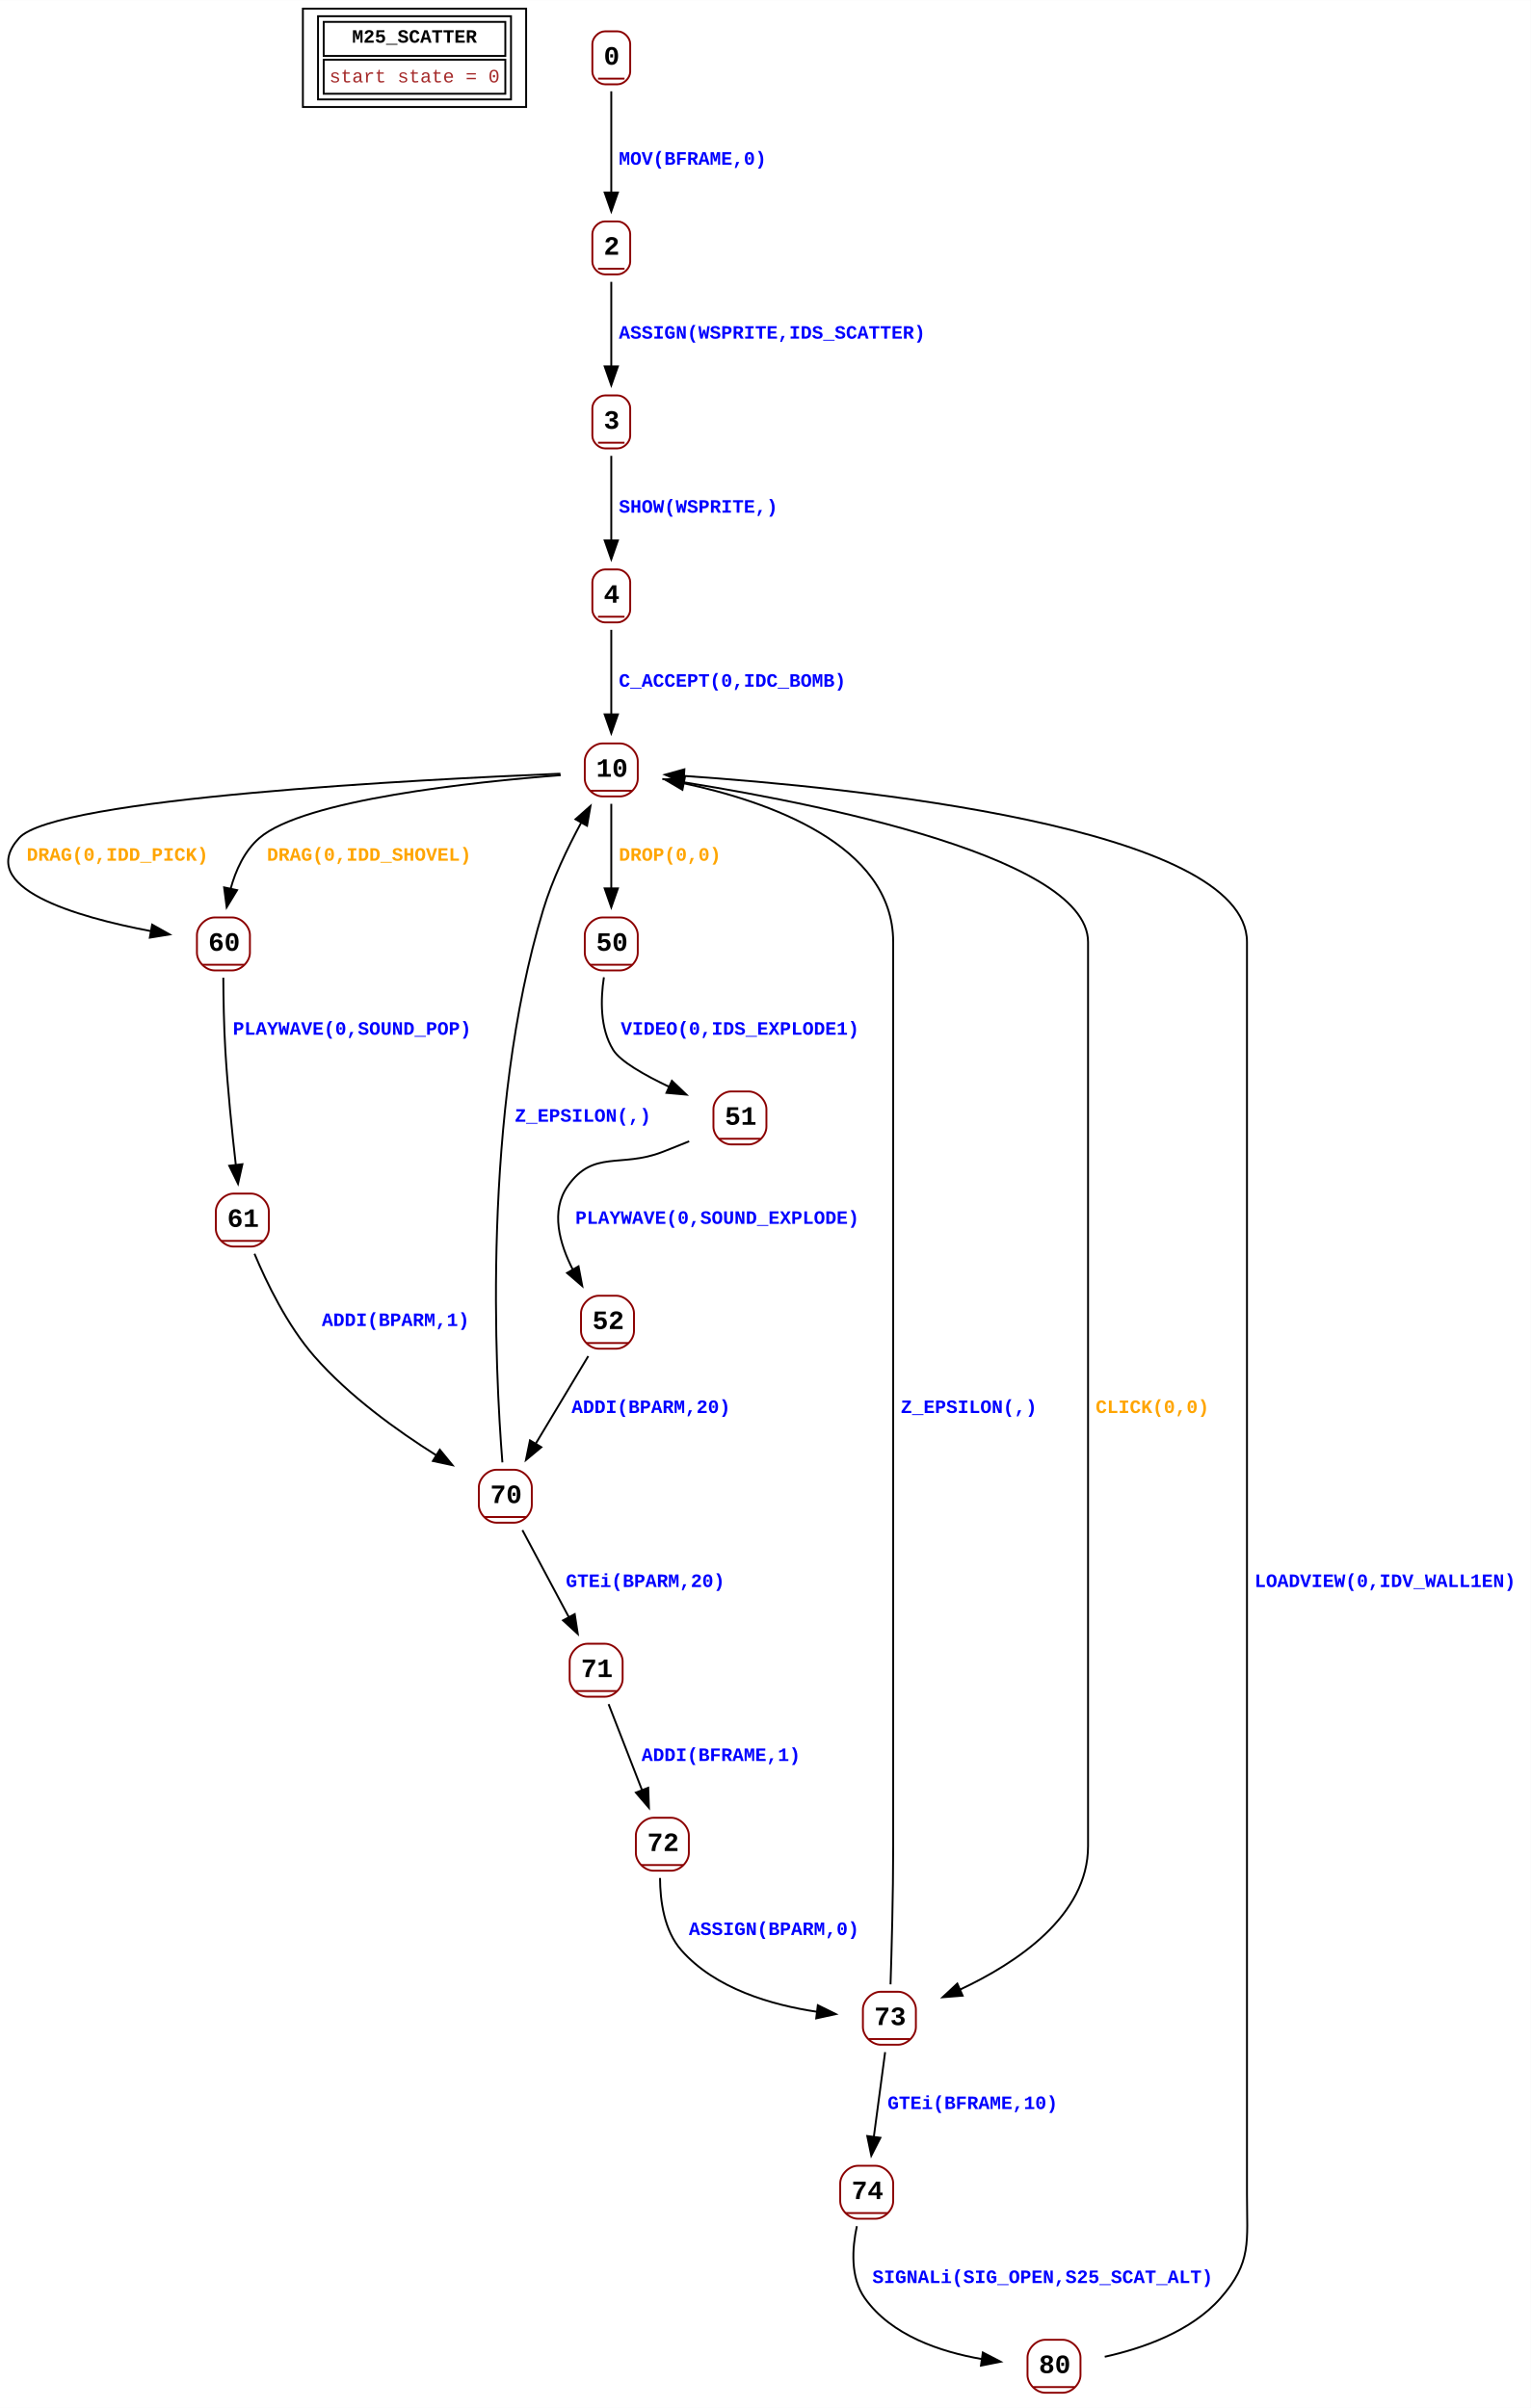
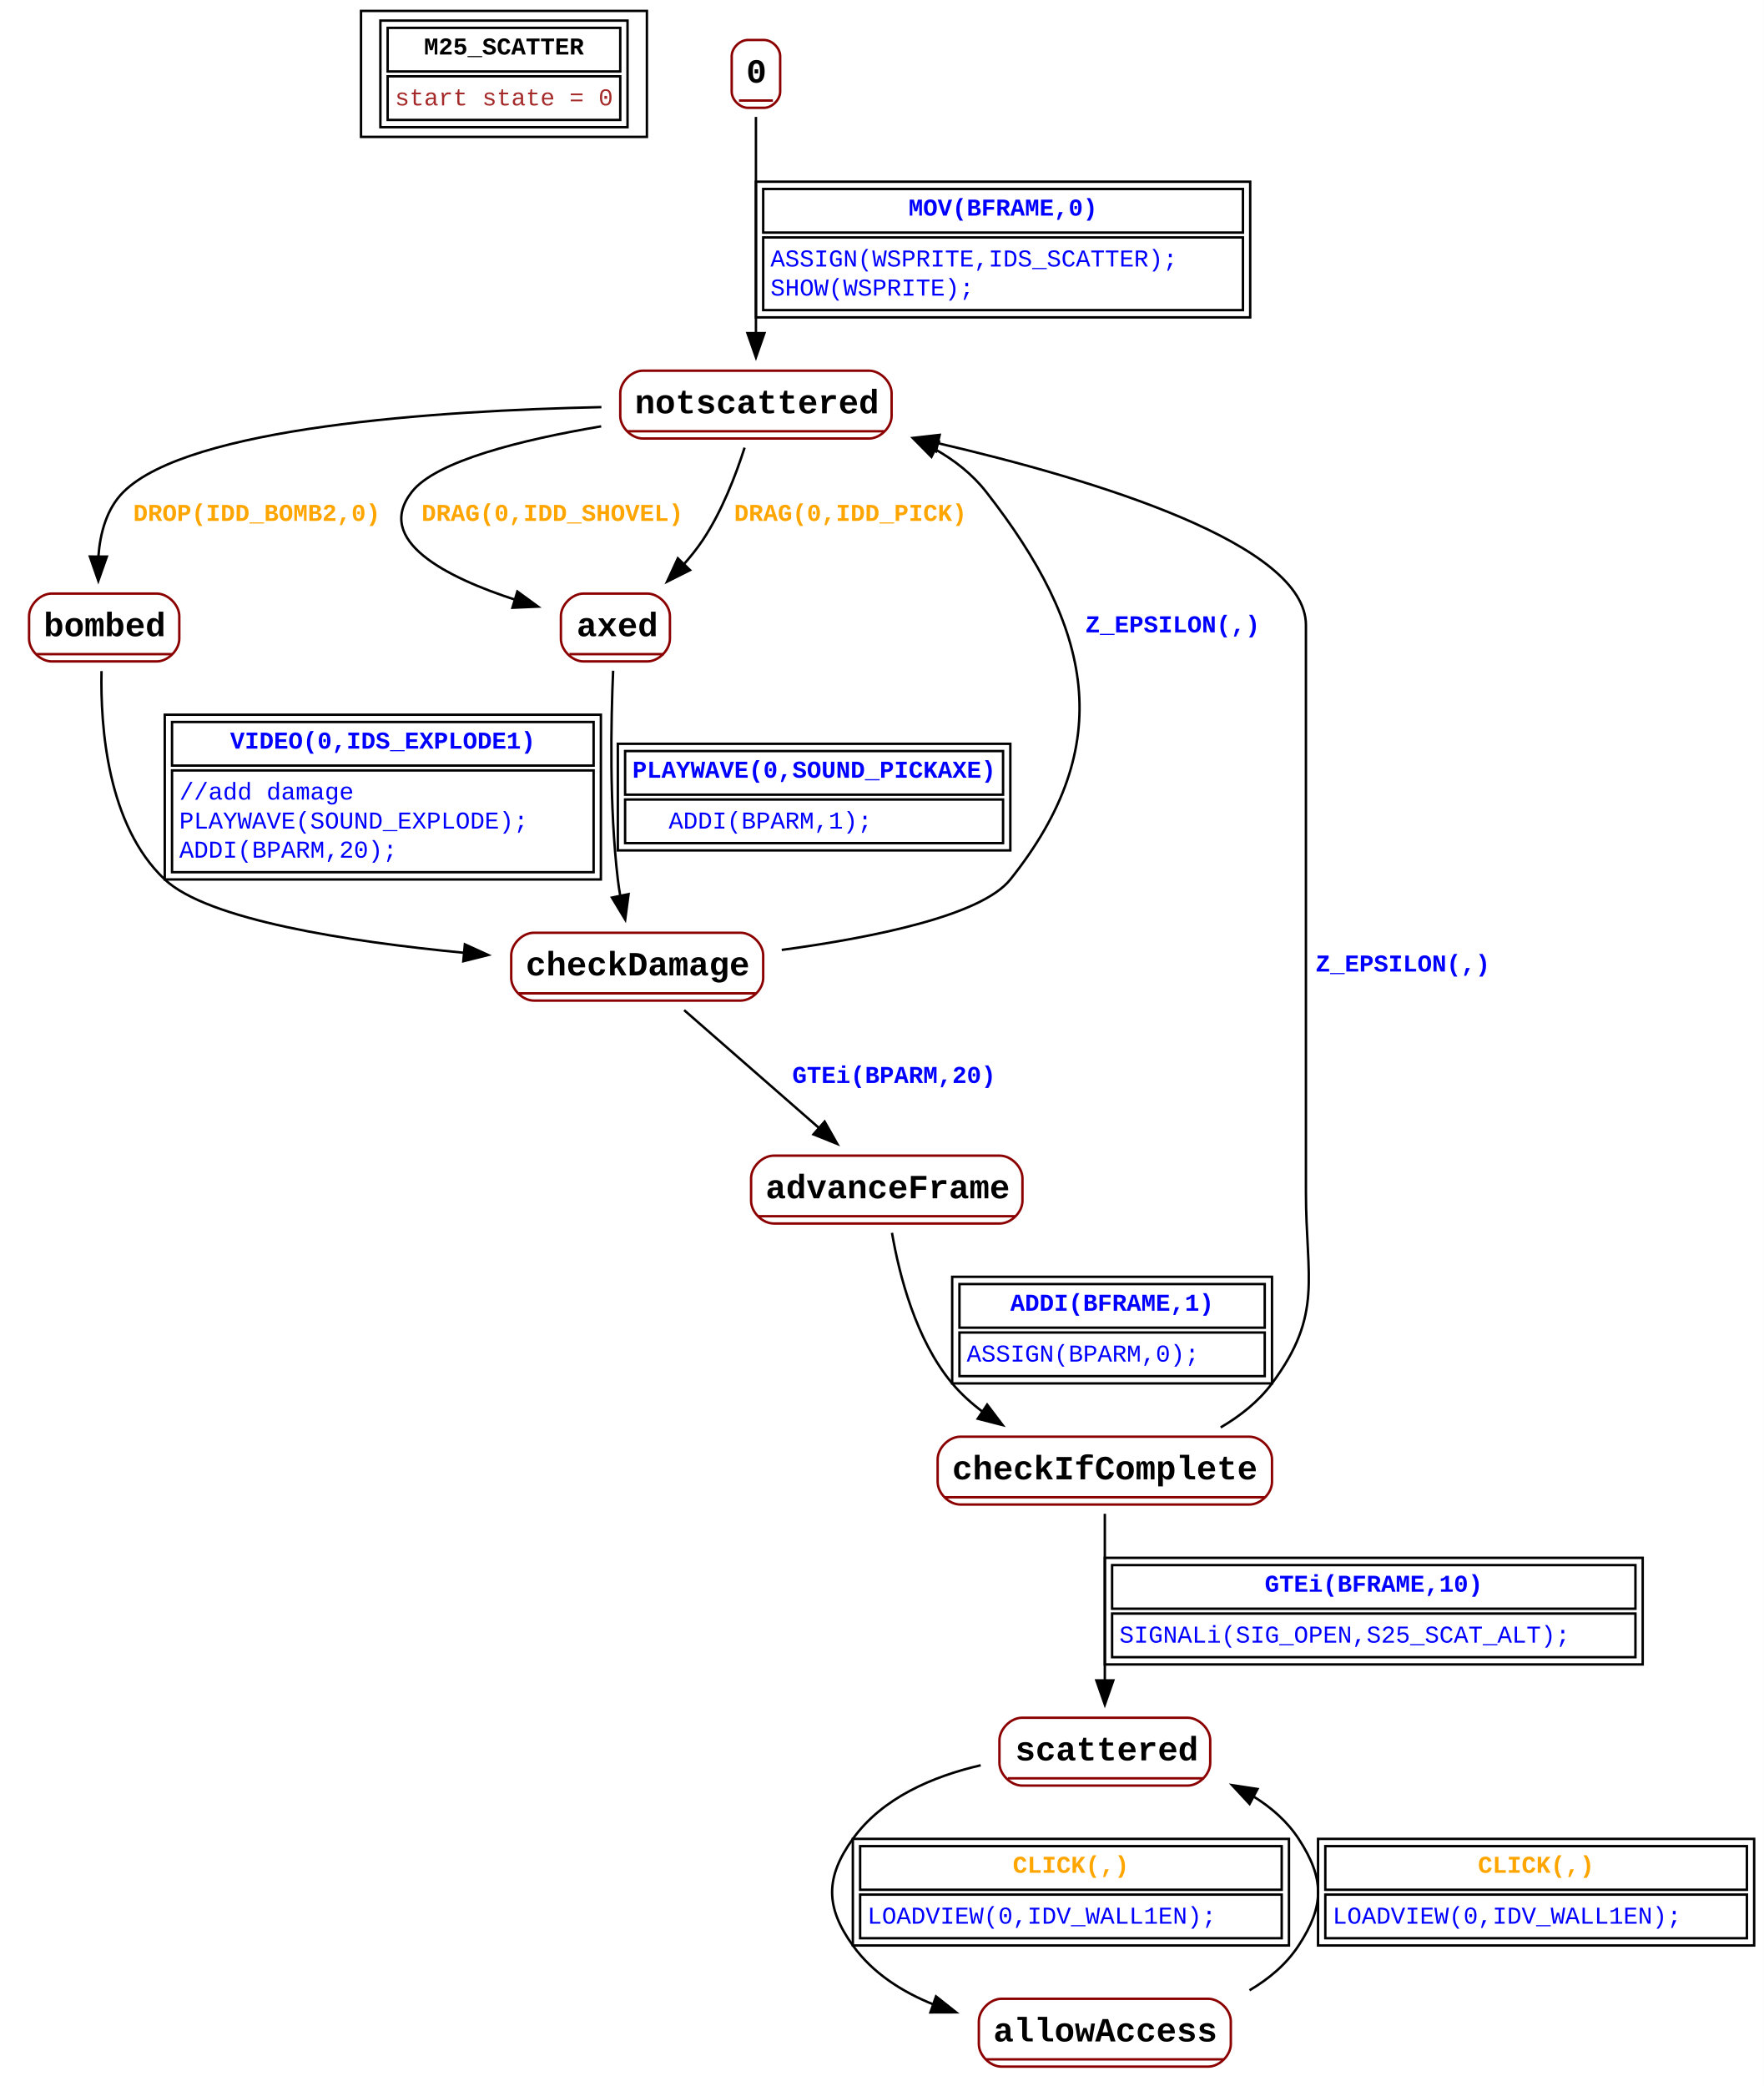
- <svg xmlns="http://www.w3.org/2000/svg" width="809pt" height="1273pt" viewBox="0.00 0.00 809.09 1273.00">
-   <g id="graph0" class="graph" transform="scale(1 1) rotate(0) translate(4 1269)">
-     <polygon fill="white" stroke="none" points="-4,4 -4,-1269 805.09,-1269 805.09,4 -4,4" />
+ <svg xmlns="http://www.w3.org/2000/svg" width="728pt" height="861pt" viewBox="0.00 0.00 728.00 861.00">
+   <g id="graph0" class="graph" transform="scale(1 1) rotate(0) translate(4 857)">
+     <polygon fill="white" stroke="none" points="-4,4 -4,-857 724,-857 724,4 -4,4" />
    <g id="node1" class="node">
-       <polygon fill="none" stroke="black" points="156.09,-1212.5 156.09,-1264.5 274.09,-1264.5 274.09,-1212.5 156.09,-1212.5" />
-       <polygon fill="none" stroke="black" points="167.09,-1239.5 167.09,-1257.5 263.09,-1257.5 263.09,-1239.5 167.09,-1239.5" />
-       <text text-anchor="start" x="182.08" y="-1246.5" font-family="Courier New" font-weight="bold" font-size="10.00">M25_SCATTER</text>
-       <polygon fill="none" stroke="black" points="167.09,-1219.5 167.09,-1237.5 263.09,-1237.5 263.09,-1219.5 167.09,-1219.5" />
-       <text text-anchor="start" x="170.09" y="-1225.5" font-family="Courier New" font-size="10.00" fill="brown">start state = 0</text>
-       <polygon fill="none" stroke="black" points="164.09,-1216.5 164.09,-1260.5 266.09,-1260.5 266.09,-1216.5 164.09,-1216.5" />
+       <polygon fill="none" stroke="black" points="145,-800.5 145,-852.5 263,-852.5 263,-800.5 145,-800.5" />
+       <polygon fill="none" stroke="black" points="156,-827.5 156,-845.5 252,-845.5 252,-827.5 156,-827.5" />
+       <text text-anchor="start" x="170.99" y="-834.5" font-family="Courier New" font-weight="bold" font-size="10.00">M25_SCATTER</text>
+       <polygon fill="none" stroke="black" points="156,-807.5 156,-825.5 252,-825.5 252,-807.5 156,-807.5" />
+       <text text-anchor="start" x="159" y="-813.5" font-family="Courier New" font-size="10.00" fill="brown">start state = 0</text>
+       <polygon fill="none" stroke="black" points="153,-804.5 153,-848.5 255,-848.5 255,-804.5 153,-804.5" />
    </g>
    <g id="node2" class="node">
-       <polyline fill="none" stroke="darkred" points="312.09,-1227.5 326.09,-1227.5" />
-       <text text-anchor="start" x="315.09" y="-1234.9" font-family="Courier New" font-weight="bold" font-size="14.00">0</text>
-       <path fill="none" stroke="darkred" d="M315.75,-1224.5C315.75,-1224.5 322.42,-1224.5 322.42,-1224.5 325.75,-1224.5 329.09,-1227.83 329.09,-1231.17 329.09,-1231.17 329.09,-1245.83 329.09,-1245.83 329.09,-1249.17 325.75,-1252.5 322.42,-1252.5 322.42,-1252.5 315.75,-1252.5 315.75,-1252.5 312.42,-1252.5 309.09,-1249.17 309.09,-1245.83 309.09,-1245.83 309.09,-1231.17 309.09,-1231.17 309.09,-1227.83 312.42,-1224.5 315.75,-1224.5" />
+       <polyline fill="none" stroke="darkred" points="301,-815.5 315,-815.5" />
+       <text text-anchor="start" x="304" y="-822.9" font-family="Courier New" font-weight="bold" font-size="14.00">0</text>
+       <path fill="none" stroke="darkred" d="M304.67,-812.5C304.67,-812.5 311.33,-812.5 311.33,-812.5 314.67,-812.5 318,-815.83 318,-819.17 318,-819.17 318,-833.83 318,-833.83 318,-837.17 314.67,-840.5 311.33,-840.5 311.33,-840.5 304.67,-840.5 304.67,-840.5 301.33,-840.5 298,-837.17 298,-833.83 298,-833.83 298,-819.17 298,-819.17 298,-815.83 301.33,-812.5 304.67,-812.5" />
    </g>
    <g id="node3" class="node">
-       <polyline fill="none" stroke="darkred" points="312.09,-1127 326.09,-1127" />
-       <text text-anchor="start" x="315.09" y="-1134.4" font-family="Courier New" font-weight="bold" font-size="14.00">2</text>
-       <path fill="none" stroke="darkred" d="M315.75,-1124C315.75,-1124 322.42,-1124 322.42,-1124 325.75,-1124 329.09,-1127.33 329.09,-1130.67 329.09,-1130.67 329.09,-1145.33 329.09,-1145.33 329.09,-1148.67 325.75,-1152 322.42,-1152 322.42,-1152 315.75,-1152 315.75,-1152 312.42,-1152 309.09,-1148.67 309.09,-1145.33 309.09,-1145.33 309.09,-1130.67 309.09,-1130.67 309.09,-1127.33 312.42,-1124 315.75,-1124" />
+       <polyline fill="none" stroke="darkred" points="255,-679 361,-679" />
+       <text text-anchor="start" x="258" y="-686.4" font-family="Courier New" font-weight="bold" font-size="14.00">notscattered</text>
+       <path fill="none" stroke="darkred" d="M261.33,-676C261.33,-676 354.67,-676 354.67,-676 359.33,-676 364,-680.67 364,-685.33 364,-685.33 364,-694.67 364,-694.67 364,-699.33 359.33,-704 354.67,-704 354.67,-704 261.33,-704 261.33,-704 256.67,-704 252,-699.33 252,-694.67 252,-694.67 252,-685.33 252,-685.33 252,-680.67 256.67,-676 261.33,-676" />
    </g>
    <g id="edge1" class="edge">
-       <path fill="none" stroke="black" d="M319.09,-1220.79C319.09,-1206.14 319.09,-1184.55 319.09,-1167.23" />
-       <polygon fill="black" stroke="black" points="322.59,-1167.3 319.09,-1157.3 315.59,-1167.3 322.59,-1167.3" />
-       <text text-anchor="start" x="323.09" y="-1182" font-family="Courier New" font-weight="bold" font-size="10.00" fill="blue">MOV(BFRAME,0)</text>
+       <path fill="none" stroke="black" d="M308,-808.74C308,-786.39 308,-746.5 308,-719.41" />
+       <polygon fill="black" stroke="black" points="311.5,-719.49 308,-709.49 304.5,-719.49 311.5,-719.49" />
+       <polygon fill="none" stroke="black" points="311,-761 311,-779 509,-779 509,-761 311,-761" />
+       <text text-anchor="start" x="370.99" y="-768" font-family="Courier New" font-weight="bold" font-size="10.00" fill="blue">MOV(BFRAME,0)</text>
+       <polygon fill="none" stroke="black" points="311,-729 311,-759 509,-759 509,-729 311,-729" />
+       <text text-anchor="start" x="314" y="-747" font-family="Courier New" font-size="10.00" fill="blue">    ASSIGN(WSPRITE,IDS_SCATTER);</text>
+       <text text-anchor="start" x="314" y="-735" font-family="Courier New" font-size="10.00" fill="blue">    SHOW(WSPRITE);</text>
+       <polygon fill="none" stroke="black" points="308,-726 308,-782 512,-782 512,-726 308,-726" />
    </g>
    <g id="node8" class="node">
-       <polyline fill="none" stroke="darkred" points="312.09,-1035 326.09,-1035" />
-       <text text-anchor="start" x="315.09" y="-1042.4" font-family="Courier New" font-weight="bold" font-size="14.00">3</text>
-       <path fill="none" stroke="darkred" d="M315.75,-1032C315.75,-1032 322.42,-1032 322.42,-1032 325.75,-1032 329.09,-1035.33 329.09,-1038.67 329.09,-1038.67 329.09,-1053.33 329.09,-1053.33 329.09,-1056.67 325.75,-1060 322.42,-1060 322.42,-1060 315.75,-1060 315.75,-1060 312.42,-1060 309.09,-1056.67 309.09,-1053.33 309.09,-1053.33 309.09,-1038.67 309.09,-1038.67 309.09,-1035.33 312.42,-1032 315.75,-1032" />
+       <polyline fill="none" stroke="darkred" points="231,-587 270,-587" />
+       <text text-anchor="start" x="234" y="-594.4" font-family="Courier New" font-weight="bold" font-size="14.00">axed</text>
+       <path fill="none" stroke="darkred" d="M236.83,-584C236.83,-584 263.17,-584 263.17,-584 267.83,-584 272.5,-588.67 272.5,-593.33 272.5,-593.33 272.5,-602.67 272.5,-602.67 272.5,-607.33 267.83,-612 263.17,-612 263.17,-612 236.83,-612 236.83,-612 232.17,-612 227.5,-607.33 227.5,-602.67 227.5,-602.67 227.5,-593.33 227.5,-593.33 227.5,-588.67 232.17,-584 236.83,-584" />
+     </g>
+     <g id="edge10" class="edge">
+       <path fill="none" stroke="black" d="M303.32,-672.23C299.67,-660.85 293.9,-645.79 286,-634 283.68,-630.54 280.97,-627.15 278.1,-623.92" />
+       <polygon fill="black" stroke="black" points="280.8,-621.68 271.33,-616.93 275.77,-626.55 280.8,-621.68" />
+       <text text-anchor="start" x="299" y="-642" font-family="Courier New" font-weight="bold" font-size="10.00" fill="orange">DRAG(0,IDD_PICK)</text>
+     </g>
+     <g id="edge11" class="edge">
+       <path fill="none" stroke="black" d="M244.13,-681.03C211.24,-675.47 175.98,-666.74 166,-654 150.18,-633.8 180.32,-618.65 208.8,-609.41" />
+       <polygon fill="black" stroke="black" points="209.53,-612.85 218.09,-606.61 207.5,-606.15 209.53,-612.85" />
+       <text text-anchor="start" x="170" y="-642" font-family="Courier New" font-weight="bold" font-size="10.00" fill="orange">DRAG(0,IDD_SHOVEL)</text>
+     </g>
+     <g id="node10" class="node">
+       <polyline fill="none" stroke="darkred" points="11,-587 67,-587" />
+       <text text-anchor="start" x="14" y="-594.4" font-family="Courier New" font-weight="bold" font-size="14.00">bombed</text>
+       <path fill="none" stroke="darkred" d="M17.33,-584C17.33,-584 60.67,-584 60.67,-584 65.33,-584 70,-588.67 70,-593.33 70,-593.33 70,-602.67 70,-602.67 70,-607.33 65.33,-612 60.67,-612 60.67,-612 17.33,-612 17.33,-612 12.67,-612 8,-607.33 8,-602.67 8,-602.67 8,-593.33 8,-593.33 8,-588.67 12.67,-584 17.33,-584" />
+     </g>
+     <g id="edge12" class="edge">
+       <path fill="none" stroke="black" d="M244.22,-688.96C176.02,-687.5 74.02,-680.72 47,-654 39.98,-647.05 37.29,-636.87 36.6,-627.14" />
+       <polygon fill="black" stroke="black" points="40.1,-627.27 36.58,-617.27 33.1,-627.28 40.1,-627.27" />
+       <text text-anchor="start" x="51" y="-642" font-family="Courier New" font-weight="bold" font-size="10.00" fill="orange">DROP(IDD_BOMB2,0)</text>
+     </g>
+     <g id="node4" class="node">
+       <polyline fill="none" stroke="darkred" points="309,-355 415,-355" />
+       <text text-anchor="start" x="312" y="-362.4" font-family="Courier New" font-weight="bold" font-size="14.00">advanceFrame</text>
+       <path fill="none" stroke="darkred" d="M315.33,-352C315.33,-352 408.67,-352 408.67,-352 413.33,-352 418,-356.67 418,-361.33 418,-361.33 418,-370.67 418,-370.67 418,-375.33 413.33,-380 408.67,-380 408.67,-380 315.33,-380 315.33,-380 310.67,-380 306,-375.33 306,-370.67 306,-370.67 306,-361.33 306,-361.33 306,-356.67 310.67,-352 315.33,-352" />
+     </g>
+     <g id="node5" class="node">
+       <polyline fill="none" stroke="darkred" points="386,-239 518,-239" />
+       <text text-anchor="start" x="389" y="-246.4" font-family="Courier New" font-weight="bold" font-size="14.00">checkIfComplete</text>
+       <path fill="none" stroke="darkred" d="M392.33,-236C392.33,-236 511.67,-236 511.67,-236 516.33,-236 521,-240.67 521,-245.33 521,-245.33 521,-254.67 521,-254.67 521,-259.33 516.33,-264 511.67,-264 511.67,-264 392.33,-264 392.33,-264 387.67,-264 383,-259.33 383,-254.67 383,-254.67 383,-245.33 383,-245.33 383,-240.67 387.67,-236 392.33,-236" />
+     </g>
+     <g id="edge2" class="edge">
+       <path fill="none" stroke="black" d="M364.15,-348.15C367.13,-330.86 373.94,-304.01 389,-286 392.67,-281.61 397.04,-277.68 401.73,-274.17" />
+       <polygon fill="black" stroke="black" points="403.43,-277.24 409.82,-268.79 399.56,-271.42 403.43,-277.24" />
+       <polygon fill="none" stroke="black" points="392,-309 392,-327 518,-327 518,-309 392,-309" />
+       <text text-anchor="start" x="412.99" y="-316" font-family="Courier New" font-weight="bold" font-size="10.00" fill="blue">ADDI(BFRAME,1)</text>
+       <polygon fill="none" stroke="black" points="392,-289 392,-307 518,-307 518,-289 392,-289" />
+       <text text-anchor="start" x="395" y="-295" font-family="Courier New" font-size="10.00" fill="blue">    ASSIGN(BPARM,0);</text>
+       <polygon fill="none" stroke="black" points="389,-286 389,-330 521,-330 521,-286 389,-286" />
+     </g>
+     <g id="edge9" class="edge">
+       <path fill="none" stroke="black" d="M499.82,-267.83C507.92,-272.58 515.48,-278.56 521,-286 542.25,-314.64 535,-329.34 535,-365 535,-599 535,-599 535,-599 535,-632.43 448.84,-658.83 382.68,-674.17" />
+       <polygon fill="black" stroke="black" points="382.29,-670.67 373.31,-676.3 383.84,-677.5 382.29,-670.67" />
+       <text text-anchor="start" x="539" y="-456" font-family="Courier New" font-weight="bold" font-size="10.00" fill="blue">Z_EPSILON(,)</text>
+     </g>
+     <g id="node7" class="node">
+       <polyline fill="none" stroke="darkred" points="412,-123 493,-123" />
+       <text text-anchor="start" x="415" y="-130.4" font-family="Courier New" font-weight="bold" font-size="14.00">scattered</text>
+       <path fill="none" stroke="darkred" d="M417.83,-120C417.83,-120 486.17,-120 486.17,-120 490.83,-120 495.5,-124.67 495.5,-129.33 495.5,-129.33 495.5,-138.67 495.5,-138.67 495.5,-143.33 490.83,-148 486.17,-148 486.17,-148 417.83,-148 417.83,-148 413.17,-148 408.5,-143.33 408.5,-138.67 408.5,-138.67 408.5,-129.33 408.5,-129.33 408.5,-124.67 413.17,-120 417.83,-120" />
+     </g>
+     <g id="edge8" class="edge">
+       <path fill="none" stroke="black" d="M452,-232.18C452,-214.08 452,-184.98 452,-163.33" />
+       <polygon fill="black" stroke="black" points="455.5,-163.4 452,-153.4 448.5,-163.4 455.5,-163.4" />
+       <polygon fill="none" stroke="black" points="455,-193 455,-211 671,-211 671,-193 455,-193" />
+       <text text-anchor="start" x="517.99" y="-200" font-family="Courier New" font-weight="bold" font-size="10.00" fill="blue">GTEi(BFRAME,10)</text>
+       <polygon fill="none" stroke="black" points="455,-173 455,-191 671,-191 671,-173 455,-173" />
+       <text text-anchor="start" x="458" y="-179" font-family="Courier New" font-size="10.00" fill="blue">    SIGNALi(SIG_OPEN,S25_SCAT_ALT);</text>
+       <polygon fill="none" stroke="black" points="452,-170 452,-214 674,-214 674,-170 452,-170" />
+     </g>
+     <g id="node6" class="node">
+       <polyline fill="none" stroke="darkred" points="403,-7 501,-7" />
+       <text text-anchor="start" x="406" y="-14.4" font-family="Courier New" font-weight="bold" font-size="14.00">allowAccess</text>
+       <path fill="none" stroke="darkred" d="M409.33,-4C409.33,-4 494.67,-4 494.67,-4 499.33,-4 504,-8.67 504,-13.33 504,-13.33 504,-22.67 504,-22.67 504,-27.33 499.33,-32 494.67,-32 494.67,-32 409.33,-32 409.33,-32 404.67,-32 400,-27.33 400,-22.67 400,-22.67 400,-13.33 400,-13.33 400,-8.67 404.67,-4 409.33,-4" />
+     </g>
+     <g id="edge3" class="edge">
+       <path fill="none" stroke="black" d="M511.73,-35.51C519.75,-40.22 526.94,-46.26 532,-54 542.7,-70.37 542.7,-81.63 532,-98 527.27,-105.23 520.68,-110.98 513.29,-115.55" />
+       <polygon fill="black" stroke="black" points="511.74,-112.41 504.54,-120.18 515.02,-118.59 511.74,-112.41" />
+       <polygon fill="none" stroke="black" points="543,-77 543,-95 717,-95 717,-77 543,-77" />
+       <text text-anchor="start" x="606" y="-84" font-family="Courier New" font-weight="bold" font-size="10.00" fill="orange">CLICK(,)</text>
+       <polygon fill="none" stroke="black" points="543,-57 543,-75 717,-75 717,-57 543,-57" />
+       <text text-anchor="start" x="546" y="-63" font-family="Courier New" font-size="10.00" fill="blue">    LOADVIEW(0,IDV_WALL1EN);</text>
+       <polygon fill="none" stroke="black" points="540,-54 540,-98 720,-98 720,-54 540,-54" />
+     </g>
+     <g id="edge13" class="edge">
+       <path fill="none" stroke="black" d="M400.76,-128.38C380.96,-123.79 360.17,-114.94 348,-98 336.59,-82.12 336.59,-69.88 348,-54 356.2,-42.59 368.31,-34.84 381.4,-29.61" />
+       <polygon fill="black" stroke="black" points="382.32,-32.99 390.62,-26.41 380.02,-26.38 382.32,-32.99" />
+       <polygon fill="none" stroke="black" points="351,-77 351,-95 525,-95 525,-77 351,-77" />
+       <text text-anchor="start" x="414" y="-84" font-family="Courier New" font-weight="bold" font-size="10.00" fill="orange">CLICK(,)</text>
+       <polygon fill="none" stroke="black" points="351,-57 351,-75 525,-75 525,-57 351,-57" />
+       <text text-anchor="start" x="354" y="-63" font-family="Courier New" font-size="10.00" fill="blue">    LOADVIEW(0,IDV_WALL1EN);</text>
+       <polygon fill="none" stroke="black" points="348,-54 348,-98 528,-98 528,-54 348,-54" />
+     </g>
+     <g id="node9" class="node">
+       <polyline fill="none" stroke="darkred" points="210,-447 308,-447" />
+       <text text-anchor="start" x="213" y="-454.4" font-family="Courier New" font-weight="bold" font-size="14.00">checkDamage</text>
+       <path fill="none" stroke="darkred" d="M216.33,-444C216.33,-444 301.67,-444 301.67,-444 306.33,-444 311,-448.67 311,-453.33 311,-453.33 311,-462.67 311,-462.67 311,-467.33 306.33,-472 301.67,-472 301.67,-472 216.33,-472 216.33,-472 211.67,-472 207,-467.33 207,-462.67 207,-462.67 207,-453.33 207,-453.33 207,-448.67 211.67,-444 216.33,-444" />
+     </g>
+     <g id="edge4" class="edge">
+       <path fill="none" stroke="black" d="M249.06,-580.16C248.17,-559.71 247.44,-524.19 251,-494 251.26,-491.77 251.61,-489.48 252.01,-487.18" />
+       <polygon fill="black" stroke="black" points="255.43,-487.95 254.04,-477.44 248.57,-486.52 255.43,-487.95" />
+       <polygon fill="none" stroke="black" points="254,-529 254,-547 410,-547 410,-529 254,-529" />
+       <text text-anchor="start" x="257" y="-536" font-family="Courier New" font-weight="bold" font-size="10.00" fill="blue">PLAYWAVE(0,SOUND_PICKAXE)</text>
+       <polygon fill="none" stroke="black" points="254,-509 254,-527 410,-527 410,-509 254,-509" />
+       <text text-anchor="start" x="271.99" y="-515" font-family="Courier New" font-size="10.00" fill="blue">      ADDI(BPARM,1);</text>
+       <polygon fill="none" stroke="black" points="251,-506 251,-550 413,-550 413,-506 251,-506" />
+     </g>
+     <g id="edge7" class="edge">
+       <path fill="none" stroke="black" d="M318.65,-464.92C356.73,-470.07 401.11,-479.11 413,-494 457.45,-549.68 446.86,-597.85 403,-654 397.31,-661.29 389.94,-667.06 381.83,-671.63" />
+       <polygon fill="black" stroke="black" points="380.43,-668.42 373,-675.96 383.51,-674.7 380.43,-668.42" />
+       <text text-anchor="start" x="444" y="-596" font-family="Courier New" font-weight="bold" font-size="10.00" fill="blue">Z_EPSILON(,)</text>
    </g>
    <g id="edge6" class="edge">
-       <path fill="none" stroke="black" d="M319.09,-1120.07C319.09,-1107.38 319.09,-1089.71 319.09,-1074.94" />
-       <polygon fill="black" stroke="black" points="322.59,-1075.37 319.09,-1065.37 315.59,-1075.37 322.59,-1075.37" />
-       <text text-anchor="start" x="323.09" y="-1090" font-family="Courier New" font-weight="bold" font-size="10.00" fill="blue">ASSIGN(WSPRITE,IDS_SCATTER)</text>
-     </g>
-     <g id="node4" class="node">
-       <polyline fill="none" stroke="darkred" points="308.09,-851 330.09,-851" />
-       <text text-anchor="start" x="311.09" y="-858.4" font-family="Courier New" font-weight="bold" font-size="14.00">10</text>
-       <path fill="none" stroke="darkred" d="M314.42,-848C314.42,-848 323.75,-848 323.75,-848 328.42,-848 333.09,-852.67 333.09,-857.33 333.09,-857.33 333.09,-866.67 333.09,-866.67 333.09,-871.33 328.42,-876 323.75,-876 323.75,-876 314.42,-876 314.42,-876 309.75,-876 305.09,-871.33 305.09,-866.67 305.09,-866.67 305.09,-857.33 305.09,-857.33 305.09,-852.67 309.75,-848 314.42,-848" />
-     </g>
-     <g id="node5" class="node">
-       <polyline fill="none" stroke="darkred" points="455.09,-191 477.09,-191" />
-       <text text-anchor="start" x="458.09" y="-198.4" font-family="Courier New" font-weight="bold" font-size="14.00">73</text>
-       <path fill="none" stroke="darkred" d="M461.42,-188C461.42,-188 470.75,-188 470.75,-188 475.42,-188 480.09,-192.67 480.09,-197.33 480.09,-197.33 480.09,-206.67 480.09,-206.67 480.09,-211.33 475.42,-216 470.75,-216 470.75,-216 461.42,-216 461.42,-216 456.75,-216 452.09,-211.33 452.09,-206.67 452.09,-206.67 452.09,-197.33 452.09,-197.33 452.09,-192.67 456.75,-188 461.42,-188" />
-     </g>
-     <g id="edge2" class="edge">
-       <path fill="none" stroke="black" d="M346.06,-857.23C411.07,-847.4 571.09,-818.39 571.09,-771 571.09,-771 571.09,-771 571.09,-293 571.09,-256.17 533.38,-231.16 503.16,-217.03" />
-       <polygon fill="black" stroke="black" points="504.8,-213.93 494.24,-213.1 501.98,-220.33 504.8,-213.93" />
-       <text text-anchor="start" x="575.09" y="-522" font-family="Courier New" font-weight="bold" font-size="10.00" fill="orange">CLICK(0,0)</text>
-     </g>
-     <g id="node6" class="node">
-       <polyline fill="none" stroke="darkred" points="103.09,-759 125.09,-759" />
-       <text text-anchor="start" x="106.09" y="-766.4" font-family="Courier New" font-weight="bold" font-size="14.00">60</text>
-       <path fill="none" stroke="darkred" d="M109.42,-756C109.42,-756 118.75,-756 118.75,-756 123.42,-756 128.09,-760.67 128.09,-765.33 128.09,-765.33 128.09,-774.67 128.09,-774.67 128.09,-779.33 123.42,-784 118.75,-784 118.75,-784 109.42,-784 109.42,-784 104.75,-784 100.09,-779.33 100.09,-774.67 100.09,-774.67 100.09,-765.33 100.09,-765.33 100.09,-760.67 104.75,-756 109.42,-756" />
-     </g>
-     <g id="edge3" class="edge">
-       <path fill="none" stroke="black" d="M292.2,-860.01C219.82,-857.05 25.04,-847.19 6.09,-826 -17.4,-799.74 36.06,-784.3 75.84,-776.76" />
-       <polygon fill="black" stroke="black" points="76.41,-780.21 85.65,-775.02 75.19,-773.32 76.41,-780.21" />
-       <text text-anchor="start" x="10.09" y="-814" font-family="Courier New" font-weight="bold" font-size="10.00" fill="orange">DRAG(0,IDD_PICK)</text>
-     </g>
-     <g id="edge4" class="edge">
-       <path fill="none" stroke="black" d="M292.37,-859.23C246.77,-855.7 156.59,-846.29 133.09,-826 125.17,-819.17 120.55,-808.87 117.86,-799.03" />
-       <polygon fill="black" stroke="black" points="121.31,-798.45 115.81,-789.39 114.46,-799.9 121.31,-798.45" />
-       <text text-anchor="start" x="137.09" y="-814" font-family="Courier New" font-weight="bold" font-size="10.00" fill="orange">DRAG(0,IDD_SHOVEL)</text>
-     </g>
-     <g id="node7" class="node">
-       <polyline fill="none" stroke="darkred" points="308.09,-759 330.09,-759" />
-       <text text-anchor="start" x="311.09" y="-766.4" font-family="Courier New" font-weight="bold" font-size="14.00">50</text>
-       <path fill="none" stroke="darkred" d="M314.42,-756C314.42,-756 323.75,-756 323.75,-756 328.42,-756 333.09,-760.67 333.09,-765.33 333.09,-765.33 333.09,-774.67 333.09,-774.67 333.09,-779.33 328.42,-784 323.75,-784 323.75,-784 314.42,-784 314.42,-784 309.75,-784 305.09,-779.33 305.09,-774.67 305.09,-774.67 305.09,-765.33 305.09,-765.33 305.09,-760.67 309.75,-756 314.42,-756" />
+       <path fill="none" stroke="black" d="M278.37,-440.07C294.2,-426.24 316.76,-406.53 334.46,-391.06" />
+       <polygon fill="black" stroke="black" points="336.35,-394.06 341.57,-384.85 331.74,-388.79 336.35,-394.06" />
+       <text text-anchor="start" x="323" y="-410" font-family="Courier New" font-weight="bold" font-size="10.00" fill="blue">GTEi(BPARM,20)</text>
    </g>
    <g id="edge5" class="edge">
-       <path fill="none" stroke="black" d="M319.09,-844.07C319.09,-831.38 319.09,-813.71 319.09,-798.94" />
-       <polygon fill="black" stroke="black" points="322.59,-799.37 319.09,-789.37 315.59,-799.37 322.59,-799.37" />
-       <text text-anchor="start" x="323.09" y="-814" font-family="Courier New" font-weight="bold" font-size="10.00" fill="orange">DROP(0,0)</text>
-     </g>
-     <g id="edge19" class="edge">
-       <path fill="none" stroke="black" d="M466.69,-219.92C467.28,-238 468.09,-267.52 468.09,-293 468.09,-771 468.09,-771 468.09,-771 468.09,-822.74 401.45,-845.53 357.3,-854.95" />
-       <polygon fill="black" stroke="black" points="356.69,-851.5 347.56,-856.87 358.04,-858.37 356.69,-851.5" />
-       <text text-anchor="start" x="472.09" y="-522" font-family="Courier New" font-weight="bold" font-size="10.00" fill="blue">Z_EPSILON(,)</text>
-     </g>
-     <g id="node16" class="node">
-       <polyline fill="none" stroke="darkred" points="443.09,-99 465.09,-99" />
-       <text text-anchor="start" x="446.09" y="-106.4" font-family="Courier New" font-weight="bold" font-size="14.00">74</text>
-       <path fill="none" stroke="darkred" d="M449.42,-96C449.42,-96 458.75,-96 458.75,-96 463.42,-96 468.09,-100.67 468.09,-105.33 468.09,-105.33 468.09,-114.67 468.09,-114.67 468.09,-119.33 463.42,-124 458.75,-124 458.75,-124 449.42,-124 449.42,-124 444.75,-124 440.09,-119.33 440.09,-114.67 440.09,-114.67 440.09,-105.33 440.09,-105.33 440.09,-100.67 444.75,-96 449.42,-96" />
-     </g>
-     <g id="edge18" class="edge">
-       <path fill="none" stroke="black" d="M463.83,-184.07C462.14,-171.38 459.78,-153.71 457.81,-138.94" />
-       <polygon fill="black" stroke="black" points="461.33,-138.8 456.53,-129.35 454.39,-139.73 461.33,-138.8" />
-       <text text-anchor="start" x="465.09" y="-154" font-family="Courier New" font-weight="bold" font-size="10.00" fill="blue">GTEi(BFRAME,10)</text>
-     </g>
-     <g id="node13" class="node">
-       <polyline fill="none" stroke="darkred" points="113.09,-613 135.09,-613" />
-       <text text-anchor="start" x="116.09" y="-620.4" font-family="Courier New" font-weight="bold" font-size="14.00">61</text>
-       <path fill="none" stroke="darkred" d="M119.42,-610C119.42,-610 128.75,-610 128.75,-610 133.42,-610 138.09,-614.67 138.09,-619.33 138.09,-619.33 138.09,-628.67 138.09,-628.67 138.09,-633.33 133.42,-638 128.75,-638 128.75,-638 119.42,-638 119.42,-638 114.75,-638 110.09,-633.33 110.09,-628.67 110.09,-628.67 110.09,-619.33 110.09,-619.33 110.09,-614.67 114.75,-610 119.42,-610" />
-     </g>
-     <g id="edge12" class="edge">
-       <path fill="none" stroke="black" d="M114.03,-752.14C114.09,-741.25 114.33,-726.77 115.09,-714 116.3,-693.57 118.65,-670.58 120.65,-653.09" />
-       <polygon fill="black" stroke="black" points="124.12,-653.54 121.81,-643.2 117.17,-652.73 124.12,-653.54" />
-       <text text-anchor="start" x="119.09" y="-722" font-family="Courier New" font-weight="bold" font-size="10.00" fill="blue">PLAYWAVE(0,SOUND_POP)</text>
-     </g>
-     <g id="node10" class="node">
-       <polyline fill="none" stroke="darkred" points="376.09,-667 398.09,-667" />
-       <text text-anchor="start" x="379.09" y="-674.4" font-family="Courier New" font-weight="bold" font-size="14.00">51</text>
-       <path fill="none" stroke="darkred" d="M382.42,-664C382.42,-664 391.75,-664 391.75,-664 396.42,-664 401.09,-668.67 401.09,-673.33 401.09,-673.33 401.09,-682.67 401.09,-682.67 401.09,-687.33 396.42,-692 391.75,-692 391.75,-692 382.42,-692 382.42,-692 377.75,-692 373.09,-687.33 373.09,-682.67 373.09,-682.67 373.09,-673.33 373.09,-673.33 373.09,-668.67 377.75,-664 382.42,-664" />
-     </g>
-     <g id="edge9" class="edge">
-       <path fill="none" stroke="black" d="M315.19,-752.36C313.42,-740.75 313.06,-725.37 320.09,-714 323.86,-707.91 336.59,-700.65 349.97,-694.32" />
-       <polygon fill="black" stroke="black" points="351.13,-697.64 358.8,-690.32 348.25,-691.26 351.13,-697.64" />
-       <text text-anchor="start" x="324.09" y="-722" font-family="Courier New" font-weight="bold" font-size="10.00" fill="blue">VIDEO(0,IDS_EXPLODE1)</text>
-     </g>
-     <g id="node9" class="node">
-       <polyline fill="none" stroke="darkred" points="312.09,-943 326.09,-943" />
-       <text text-anchor="start" x="315.09" y="-950.4" font-family="Courier New" font-weight="bold" font-size="14.00">4</text>
-       <path fill="none" stroke="darkred" d="M315.75,-940C315.75,-940 322.42,-940 322.42,-940 325.75,-940 329.09,-943.33 329.09,-946.67 329.09,-946.67 329.09,-961.33 329.09,-961.33 329.09,-964.67 325.75,-968 322.42,-968 322.42,-968 315.75,-968 315.75,-968 312.42,-968 309.09,-964.67 309.09,-961.33 309.09,-961.33 309.09,-946.67 309.09,-946.67 309.09,-943.33 312.42,-940 315.75,-940" />
-     </g>
-     <g id="edge7" class="edge">
-       <path fill="none" stroke="black" d="M319.09,-1028.07C319.09,-1015.38 319.09,-997.71 319.09,-982.94" />
-       <polygon fill="black" stroke="black" points="322.59,-983.37 319.09,-973.37 315.59,-983.37 322.59,-983.37" />
-       <text text-anchor="start" x="323.09" y="-998" font-family="Courier New" font-weight="bold" font-size="10.00" fill="blue">SHOW(WSPRITE,)</text>
-     </g>
-     <g id="edge8" class="edge">
-       <path fill="none" stroke="black" d="M319.09,-936.07C319.09,-923.38 319.09,-905.71 319.09,-890.94" />
-       <polygon fill="black" stroke="black" points="322.59,-891.37 319.09,-881.37 315.59,-891.37 322.59,-891.37" />
-       <text text-anchor="start" x="323.09" y="-906" font-family="Courier New" font-weight="bold" font-size="10.00" fill="blue">C_ACCEPT(0,IDC_BOMB)</text>
-     </g>
-     <g id="node11" class="node">
-       <polyline fill="none" stroke="darkred" points="306.09,-559 328.09,-559" />
-       <text text-anchor="start" x="309.09" y="-566.4" font-family="Courier New" font-weight="bold" font-size="14.00">52</text>
-       <path fill="none" stroke="darkred" d="M312.42,-556C312.42,-556 321.75,-556 321.75,-556 326.42,-556 331.09,-560.67 331.09,-565.33 331.09,-565.33 331.09,-574.67 331.09,-574.67 331.09,-579.33 326.42,-584 321.75,-584 321.75,-584 312.42,-584 312.42,-584 307.75,-584 303.09,-579.33 303.09,-574.67 303.09,-574.67 303.09,-565.33 303.09,-565.33 303.09,-560.67 307.75,-556 312.42,-556" />
-     </g>
-     <g id="edge10" class="edge">
-       <path fill="none" stroke="black" d="M360.26,-665.66C355.55,-663.73 350.69,-661.78 346.09,-660 324.06,-651.47 309.67,-661.32 296.09,-642 286.87,-628.88 291.62,-611.69 298.91,-597.51" />
-       <polygon fill="black" stroke="black" points="301.78,-599.54 303.75,-589.13 295.72,-596.04 301.78,-599.54" />
-       <text text-anchor="start" x="300.09" y="-622" font-family="Courier New" font-weight="bold" font-size="10.00" fill="blue">PLAYWAVE(0,SOUND_EXPLODE)</text>
-     </g>
-     <g id="node12" class="node">
-       <polyline fill="none" stroke="darkred" points="252.09,-467 274.09,-467" />
-       <text text-anchor="start" x="255.09" y="-474.4" font-family="Courier New" font-weight="bold" font-size="14.00">70</text>
-       <path fill="none" stroke="darkred" d="M258.42,-464C258.42,-464 267.75,-464 267.75,-464 272.42,-464 277.09,-468.67 277.09,-473.33 277.09,-473.33 277.09,-482.67 277.09,-482.67 277.09,-487.33 272.42,-492 267.75,-492 267.75,-492 258.42,-492 258.42,-492 253.75,-492 249.09,-487.33 249.09,-482.67 249.09,-482.67 249.09,-473.33 249.09,-473.33 249.09,-468.67 253.75,-464 258.42,-464" />
-     </g>
-     <g id="edge11" class="edge">
-       <path fill="none" stroke="black" d="M306.93,-552.07C299.09,-539 288.08,-520.66 279.06,-505.63" />
-       <polygon fill="black" stroke="black" points="282.12,-503.92 273.98,-497.15 276.12,-507.53 282.12,-503.92" />
-       <text text-anchor="start" x="298.09" y="-522" font-family="Courier New" font-weight="bold" font-size="10.00" fill="blue">ADDI(BPARM,20)</text>
-     </g>
-     <g id="edge15" class="edge">
-       <path fill="none" stroke="black" d="M261.54,-495.89C257.77,-543.22 250.62,-680.72 283.09,-788 287.93,-804.01 295.99,-820.82 303.26,-834.27" />
-       <polygon fill="black" stroke="black" points="300.17,-835.91 308.1,-842.93 306.28,-832.49 300.17,-835.91" />
-       <text text-anchor="start" x="268.09" y="-676" font-family="Courier New" font-weight="bold" font-size="10.00" fill="blue">Z_EPSILON(,)</text>
-     </g>
-     <g id="node14" class="node">
-       <polyline fill="none" stroke="darkred" points="300.09,-375 322.09,-375" />
-       <text text-anchor="start" x="303.09" y="-382.4" font-family="Courier New" font-weight="bold" font-size="14.00">71</text>
-       <path fill="none" stroke="darkred" d="M306.42,-372C306.42,-372 315.75,-372 315.75,-372 320.42,-372 325.09,-376.67 325.09,-381.33 325.09,-381.33 325.09,-390.67 325.09,-390.67 325.09,-395.33 320.42,-400 315.75,-400 315.75,-400 306.42,-400 306.42,-400 301.75,-400 297.09,-395.33 297.09,-390.67 297.09,-390.67 297.09,-381.33 297.09,-381.33 297.09,-376.67 301.75,-372 306.42,-372" />
-     </g>
-     <g id="edge14" class="edge">
-       <path fill="none" stroke="black" d="M272.12,-460.07C279.09,-447 288.87,-428.66 296.89,-413.63" />
-       <polygon fill="black" stroke="black" points="299.77,-415.66 301.39,-405.19 293.59,-412.36 299.77,-415.66" />
-       <text text-anchor="start" x="295.09" y="-430" font-family="Courier New" font-weight="bold" font-size="10.00" fill="blue">GTEi(BPARM,20)</text>
-     </g>
-     <g id="edge13" class="edge">
-       <path fill="none" stroke="black" d="M130.51,-606.19C136.91,-590.9 147.83,-568.32 162.09,-552 180.44,-531 205.92,-512.64 226.69,-499.58" />
-       <polygon fill="black" stroke="black" points="228.46,-502.6 235.17,-494.4 224.81,-496.63 228.46,-502.6" />
-       <text text-anchor="start" x="166.09" y="-568" font-family="Courier New" font-weight="bold" font-size="10.00" fill="blue">ADDI(BPARM,1)</text>
-     </g>
-     <g id="node15" class="node">
-       <polyline fill="none" stroke="darkred" points="335.09,-283 357.09,-283" />
-       <text text-anchor="start" x="338.09" y="-290.4" font-family="Courier New" font-weight="bold" font-size="14.00">72</text>
-       <path fill="none" stroke="darkred" d="M341.42,-280C341.42,-280 350.75,-280 350.75,-280 355.42,-280 360.09,-284.67 360.09,-289.33 360.09,-289.33 360.09,-298.67 360.09,-298.67 360.09,-303.33 355.42,-308 350.75,-308 350.75,-308 341.42,-308 341.42,-308 336.75,-308 332.09,-303.33 332.09,-298.67 332.09,-298.67 332.09,-289.33 332.09,-289.33 332.09,-284.67 336.75,-280 341.42,-280" />
-     </g>
-     <g id="edge16" class="edge">
-       <path fill="none" stroke="black" d="M317.67,-368.07C322.66,-355.25 329.61,-337.36 335.39,-322.5" />
-       <polygon fill="black" stroke="black" points="338.62,-323.85 338.99,-313.26 332.1,-321.31 338.62,-323.85" />
-       <text text-anchor="start" x="335.09" y="-338" font-family="Courier New" font-weight="bold" font-size="10.00" fill="blue">ADDI(BFRAME,1)</text>
-     </g>
-     <g id="edge17" class="edge">
-       <path fill="none" stroke="black" d="M344.86,-276.15C344.91,-264.14 346.99,-248.35 356.09,-238 374.06,-217.57 403.91,-208.96 427.99,-205.39" />
-       <polygon fill="black" stroke="black" points="428.26,-208.88 437.76,-204.19 427.41,-201.93 428.26,-208.88" />
-       <text text-anchor="start" x="360.09" y="-246" font-family="Courier New" font-weight="bold" font-size="10.00" fill="blue">ASSIGN(BPARM,0)</text>
-     </g>
-     <g id="node17" class="node">
-       <polyline fill="none" stroke="darkred" points="542.09,-7 564.09,-7" />
-       <text text-anchor="start" x="545.09" y="-14.4" font-family="Courier New" font-weight="bold" font-size="14.00">80</text>
-       <path fill="none" stroke="darkred" d="M548.42,-4C548.42,-4 557.75,-4 557.75,-4 562.42,-4 567.09,-8.67 567.09,-13.33 567.09,-13.33 567.09,-22.67 567.09,-22.67 567.09,-27.33 562.42,-32 557.75,-32 557.75,-32 548.42,-32 548.42,-32 543.75,-32 539.09,-27.33 539.09,-22.67 539.09,-22.67 539.09,-13.33 539.09,-13.33 539.09,-8.67 543.75,-4 548.42,-4" />
-     </g>
-     <g id="edge20" class="edge">
-       <path fill="none" stroke="black" d="M448.89,-92.07C446.38,-80.33 445.35,-64.9 453.09,-54 467.07,-34.29 493.04,-25.59 515.01,-21.79" />
-       <polygon fill="black" stroke="black" points="515.47,-25.27 524.88,-20.4 514.49,-18.33 515.47,-25.27" />
-       <text text-anchor="start" x="457.09" y="-62" font-family="Courier New" font-weight="bold" font-size="10.00" fill="blue">SIGNALi(SIG_OPEN,S25_SCAT_ALT)</text>
-     </g>
-     <g id="edge21" class="edge">
-       <path fill="none" stroke="black" d="M579.91,-23.02C599.57,-27.36 625.46,-36.21 641.09,-54 657.73,-72.95 655.09,-83.78 655.09,-109 655.09,-771 655.09,-771 655.09,-771 655.09,-832.06 445.46,-852.81 357.36,-858.84" />
-       <polygon fill="black" stroke="black" points="357.28,-855.33 347.53,-859.48 357.73,-862.32 357.28,-855.33" />
-       <text text-anchor="start" x="659.09" y="-430" font-family="Courier New" font-weight="bold" font-size="10.00" fill="blue">LOADVIEW(0,IDV_WALL1EN)</text>
+       <path fill="none" stroke="black" d="M37.9,-580.01C37.41,-557.02 40.28,-516.32 64,-494 81.74,-477.3 139.54,-468.37 187.65,-463.72" />
+       <polygon fill="black" stroke="black" points="187.86,-467.21 197.5,-462.82 187.22,-460.24 187.86,-467.21" />
+       <polygon fill="none" stroke="black" points="67,-541 67,-559 241,-559 241,-541 67,-541" />
+       <text text-anchor="start" x="90.99" y="-548" font-family="Courier New" font-weight="bold" font-size="10.00" fill="blue">VIDEO(0,IDS_EXPLODE1)</text>
+       <polygon fill="none" stroke="black" points="67,-497 67,-539 241,-539 241,-497 67,-497" />
+       <text text-anchor="start" x="70" y="-527" font-family="Courier New" font-size="10.00" fill="blue">    //add damage</text>
+       <text text-anchor="start" x="70" y="-515" font-family="Courier New" font-size="10.00" fill="blue">    PLAYWAVE(SOUND_EXPLODE);</text>
+       <text text-anchor="start" x="70" y="-503" font-family="Courier New" font-size="10.00" fill="blue">    ADDI(BPARM,20);</text>
+       <polygon fill="none" stroke="black" points="64,-494 64,-562 244,-562 244,-494 64,-494" />
    </g>
  </g>
</svg>
